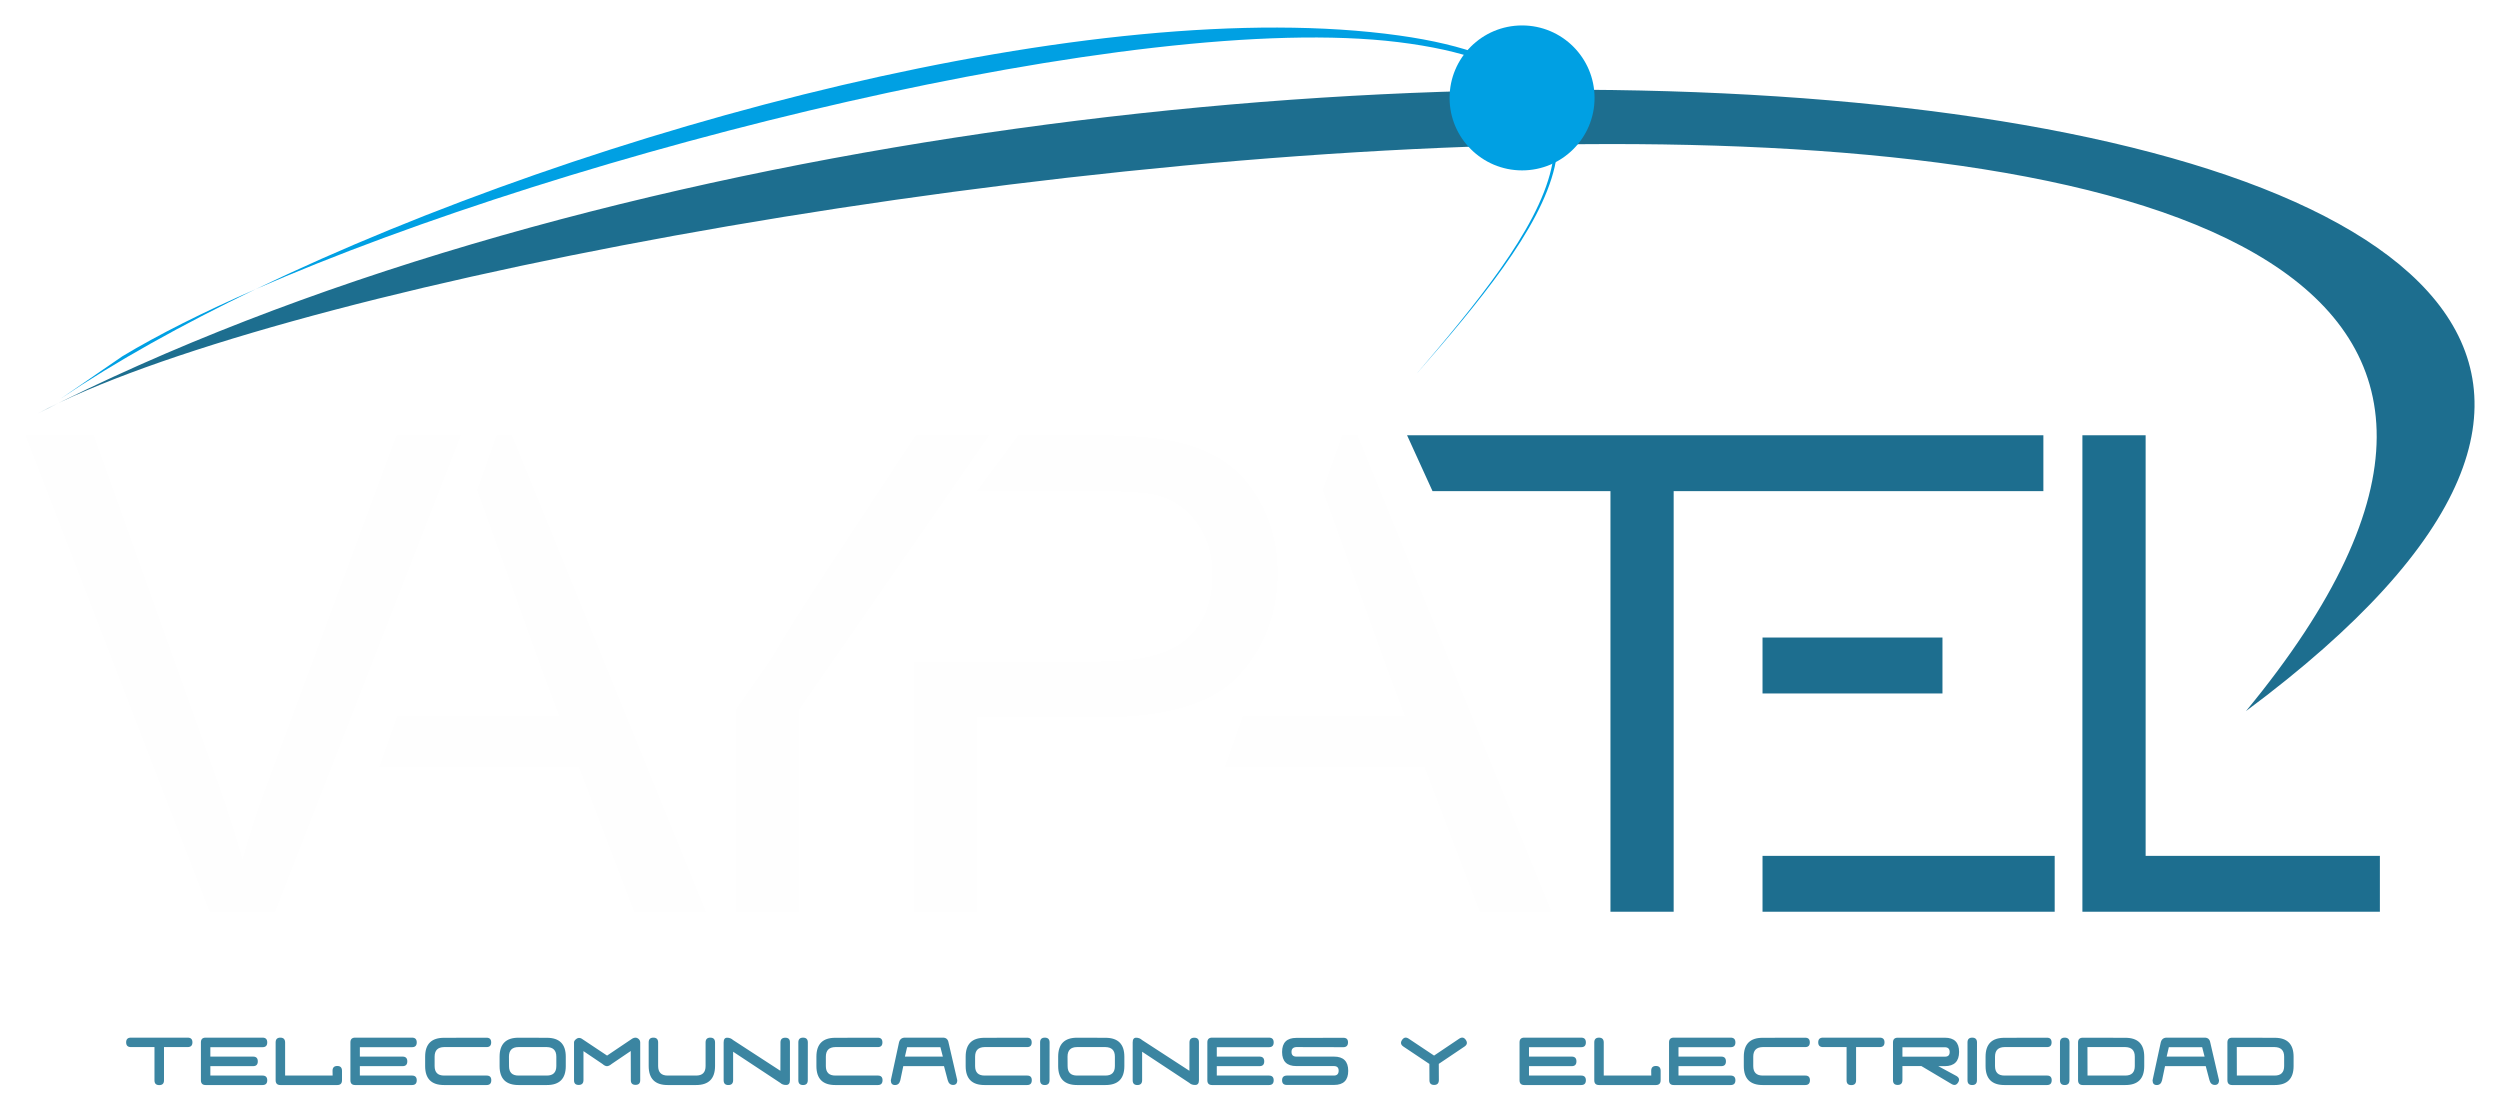
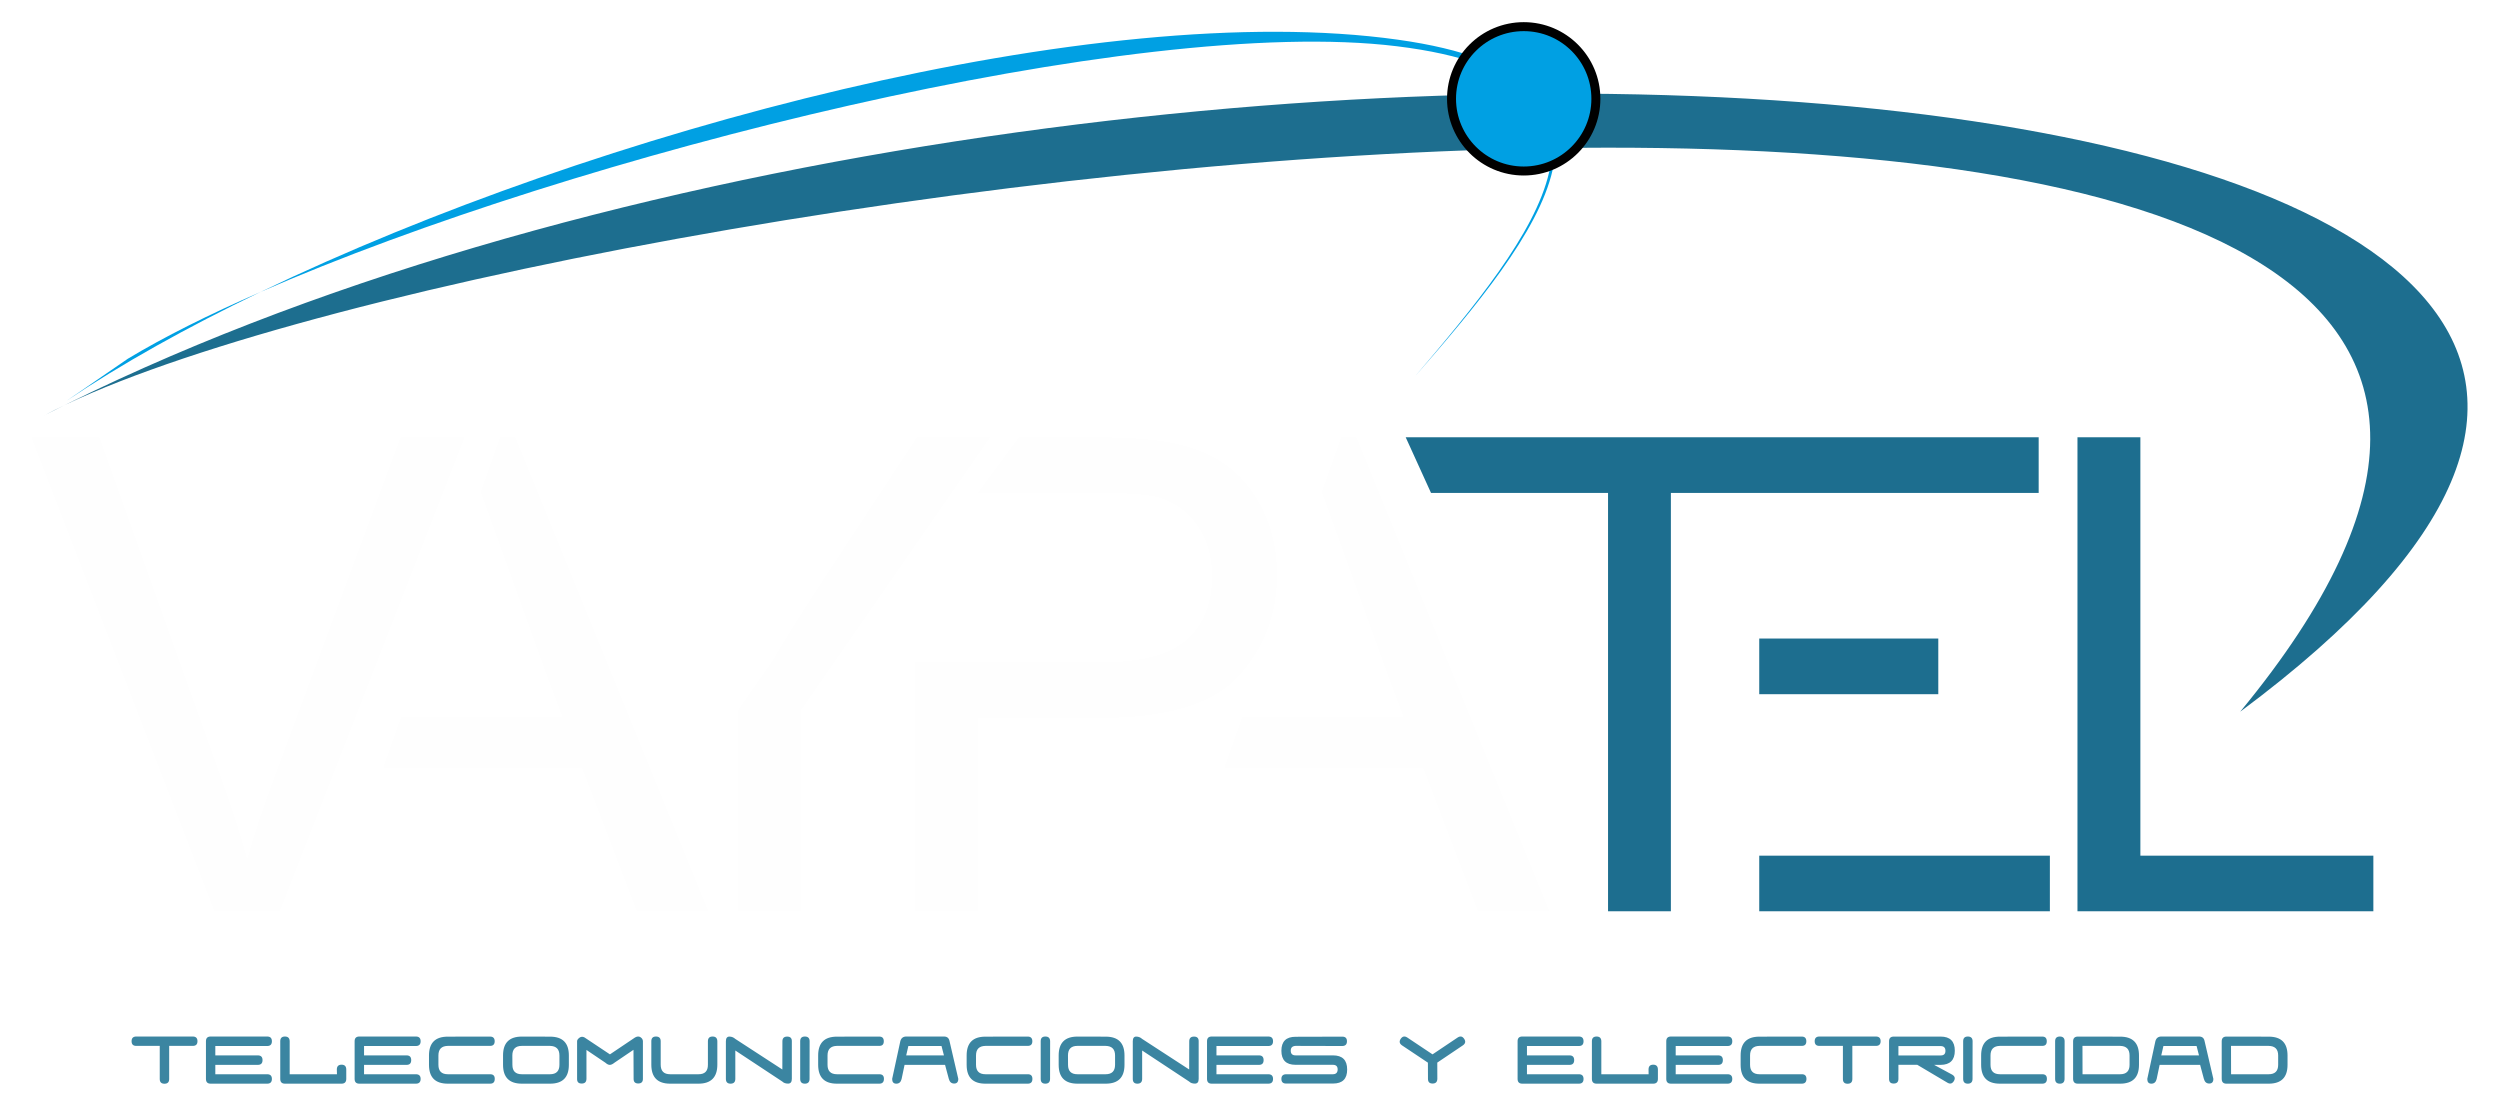
- <svg xmlns="http://www.w3.org/2000/svg" viewBox="228.96 198.69 392.91 174.54" role="img" aria-label="Vaypatel">
-   <g transform="translate(0,0)">
-     <path fill-rule="evenodd" fill="rgb(0%, 62.746%, 89.02%)" d="M 451.559 257.48 C 470.031 235.82 490.582 210.461 448.719 205.312 C 407.648 200.262 319 222.328 269.137 244.141 C 322.523 218.473 401.445 197.625 448.855 204.27 C 491.285 210.215 470.73 235.551 451.559 257.48 Z M 269.137 244.141 C 261 247.699 253.895 251.254 248.199 254.68 L 238.551 261.312 C 247.152 255.516 257.543 249.715 269.137 244.141 Z M 238.551 261.312 L 235.832 263.184 C 236.715 262.562 237.625 261.938 238.551 261.312 " />
-     <path fill-rule="nonzero" fill="rgb(99.608%, 99.608%, 99.608%)" d="M 261.895 341.984 L 232.957 267.094 L 243.695 267.094 L 263.152 321.52 C 264.703 325.875 266.027 329.953 267.074 333.773 C 268.223 329.676 269.566 325.598 271.102 321.52 L 291.285 267.094 L 301.398 267.094 L 272.199 341.984 Z M 261.895 341.984 " />
-     <path fill-rule="nonzero" fill="rgb(99.608%, 99.608%, 99.608%)" d="M 307.012 267.094 L 309.418 267.094 L 339.906 341.984 L 328.629 341.984 L 319.965 319.285 L 288.551 319.285 L 291.398 311.234 L 316.863 311.234 L 314.359 304.578 L 303.957 275.73 Z M 307.012 267.094 " />
-     <path fill-rule="nonzero" fill="rgb(99.608%, 99.608%, 99.608%)" d="M 439.906 267.094 L 442.316 267.094 L 472.805 341.984 L 461.527 341.984 L 452.863 319.285 L 421.449 319.285 L 424.297 311.234 L 449.758 311.234 L 447.258 304.578 L 436.852 275.73 Z M 439.906 267.094 " />
-     <path fill-rule="nonzero" fill="rgb(99.608%, 99.608%, 99.608%)" d="M 344.582 341.984 L 344.582 310.258 L 350.09 302.359 C 352.375 298.438 355.156 294.051 358.371 289.164 L 372.875 267.094 L 384.43 267.094 L 354.516 310.258 L 354.516 341.984 Z M 344.582 341.984 " />
-     <path fill-rule="nonzero" fill="rgb(99.608%, 99.608%, 99.608%)" d="M 372.551 341.984 L 372.551 302.656 L 401.836 302.656 C 408.254 302.656 412.785 301.469 415.488 299.082 C 418.172 296.695 419.516 293.348 419.516 289.008 C 419.516 285.887 418.73 283.203 417.145 280.969 C 415.559 278.738 413.465 277.258 410.887 276.543 C 409.211 276.105 406.125 275.879 401.645 275.879 L 382.488 275.879 L 389.004 267.094 L 400.828 267.094 C 405.793 267.094 409.594 267.359 412.227 267.809 C 415.902 268.438 418.992 269.586 421.484 271.297 C 423.977 273.02 425.98 275.426 427.496 278.512 C 429.016 281.598 429.766 284.996 429.766 288.711 C 429.766 295.055 427.742 300.441 423.68 304.836 C 419.637 309.246 412.297 311.441 401.699 311.441 L 382.488 311.441 L 382.488 341.984 Z M 372.551 341.984 " />
-     <path fill-rule="nonzero" fill="rgb(11.372%, 43.137%, 56.079%)" d="M 482.066 341.984 L 482.066 275.879 L 454.102 275.879 L 450.098 267.094 L 516.688 267.094 L 516.688 275.879 L 492 275.879 L 492 341.984 Z M 505.965 267.094 L 550.105 267.094 L 550.105 275.879 L 505.965 275.879 Z M 505.965 298.891 L 534.246 298.891 L 534.246 307.676 L 505.965 307.676 Z M 505.965 333.199 L 551.883 333.199 L 551.883 341.984 L 505.965 341.984 Z M 556.238 341.984 L 556.238 267.094 L 566.176 267.094 L 566.176 333.199 L 602.992 333.199 L 602.992 341.984 Z M 556.238 341.984 " />
-     <path fill-rule="nonzero" fill="rgb(23.137%, 52.158%, 63.138%)" d="M 249.527 361.77 C 249.035 361.77 248.785 362.016 248.785 362.508 C 248.785 363 249.031 363.246 249.516 363.254 L 253.238 363.254 L 253.238 368.488 C 253.238 368.98 253.488 369.23 253.988 369.23 C 254.484 369.23 254.734 368.98 254.734 368.488 L 254.734 363.254 L 258.473 363.254 C 258.957 363.246 259.203 363 259.203 362.508 C 259.203 362.016 258.953 361.77 258.457 361.77 Z M 260.535 368.473 C 260.535 368.969 260.785 369.219 261.277 369.219 L 270.219 369.219 C 270.715 369.219 270.961 368.969 270.961 368.473 C 270.961 367.98 270.715 367.73 270.219 367.73 L 262.02 367.73 L 262.02 366.25 L 268.734 366.25 C 269.23 366.25 269.477 366 269.477 365.5 C 269.477 365 269.23 364.75 268.734 364.75 L 262.02 364.75 L 262.02 363.27 L 270.219 363.27 C 270.715 363.27 270.961 363.02 270.961 362.52 C 270.961 362.02 270.715 361.77 270.219 361.77 L 261.277 361.77 C 260.785 361.77 260.535 362.02 260.535 362.512 Z M 272.281 362.512 L 272.281 368.473 C 272.281 368.969 272.531 369.219 273.027 369.219 L 281.969 369.219 C 282.461 369.219 282.711 368.965 282.711 368.461 L 282.711 366.992 C 282.711 366.477 282.461 366.223 281.969 366.223 C 281.473 366.223 281.223 366.477 281.223 366.98 L 281.238 367.73 L 273.77 367.73 L 273.77 362.512 C 273.762 362.02 273.512 361.77 273.016 361.77 C 272.527 361.77 272.281 362.02 272.281 362.512 Z M 284.031 368.473 C 284.031 368.969 284.281 369.219 284.773 369.219 L 293.715 369.219 C 294.211 369.219 294.457 368.969 294.457 368.473 C 294.457 367.98 294.211 367.73 293.715 367.73 L 285.516 367.73 L 285.516 366.25 L 292.23 366.25 C 292.727 366.25 292.973 366 292.973 365.5 C 292.973 365 292.727 364.75 292.23 364.75 L 285.516 364.75 L 285.516 363.27 L 293.715 363.27 C 294.211 363.27 294.457 363.02 294.457 362.52 C 294.457 362.02 294.211 361.77 293.715 361.77 L 284.773 361.77 C 284.281 361.77 284.031 362.02 284.031 362.512 Z M 295.777 364.762 L 295.777 366.238 C 295.777 368.227 296.766 369.219 298.746 369.219 L 305.438 369.219 C 305.926 369.219 306.168 368.969 306.172 368.473 C 306.18 367.98 305.938 367.73 305.453 367.73 L 298.762 367.73 C 297.762 367.73 297.266 367.234 297.266 366.238 L 297.266 364.762 C 297.266 363.773 297.758 363.273 298.746 363.254 L 305.438 363.254 C 305.914 363.254 306.156 363.012 306.156 362.52 C 306.156 362.027 305.914 361.781 305.438 361.781 L 298.746 361.793 C 296.766 361.793 295.777 362.781 295.777 364.762 Z M 317.879 364.762 C 317.879 362.781 316.887 361.793 314.91 361.793 L 310.445 361.781 C 308.473 361.781 307.484 362.773 307.477 364.75 L 307.477 366.238 C 307.477 368.227 308.469 369.219 310.457 369.219 L 314.91 369.219 C 316.887 369.219 317.879 368.227 317.879 366.238 Z M 308.949 364.762 C 308.949 363.758 309.449 363.254 310.445 363.254 L 314.898 363.254 C 315.895 363.273 316.395 363.773 316.395 364.762 L 316.395 366.238 C 316.395 367.234 315.895 367.73 314.898 367.73 L 310.445 367.73 C 309.457 367.73 308.961 367.238 308.961 366.25 Z M 329.578 362.5 C 329.57 362.246 329.441 362.039 329.203 361.883 C 328.957 361.723 328.668 361.734 328.34 361.918 L 324.371 364.59 L 320.359 361.918 C 320.066 361.762 319.797 361.777 319.547 361.965 C 319.297 362.148 319.176 362.332 319.176 362.512 L 319.176 368.461 C 319.168 368.957 319.41 369.203 319.906 369.203 C 320.398 369.203 320.652 368.957 320.66 368.461 L 320.66 363.887 L 323.641 365.902 C 323.91 366.141 324.152 366.258 324.363 366.254 C 324.574 366.25 324.824 366.125 325.109 365.891 L 328.09 363.871 L 328.105 368.473 C 328.105 368.949 328.348 369.191 328.844 369.191 C 329.332 369.191 329.578 368.949 329.578 368.473 Z M 330.91 362.512 L 330.91 366.223 C 330.91 368.219 331.902 369.219 333.891 369.219 L 338.359 369.219 C 340.344 369.219 341.34 368.215 341.34 366.211 L 341.34 362.539 C 341.34 362.027 341.09 361.77 340.594 361.77 C 340.102 361.77 339.852 362.023 339.852 362.523 L 339.852 366.223 C 339.859 367.227 339.367 367.73 338.371 367.73 L 333.891 367.73 C 332.895 367.73 332.395 367.227 332.395 366.223 L 332.395 362.512 C 332.387 362.02 332.141 361.77 331.645 361.77 C 331.156 361.77 330.91 362.02 330.91 362.512 Z M 342.691 368.473 C 342.691 368.969 342.938 369.219 343.426 369.219 C 343.922 369.219 344.172 368.973 344.18 368.488 L 344.18 363.984 L 351.598 368.883 C 351.828 369.105 352.137 369.215 352.527 369.207 C 352.914 369.203 353.109 368.957 353.109 368.461 L 353.109 362.512 C 353.117 362.027 352.871 361.781 352.379 361.781 C 351.883 361.781 351.629 362.023 351.621 362.5 L 351.609 366.98 L 344.18 362.152 C 343.914 361.906 343.602 361.781 343.238 361.781 C 342.875 361.781 342.691 362.031 342.691 362.523 Z M 354.43 362.512 L 354.43 368.473 C 354.43 368.969 354.676 369.219 355.172 369.219 C 355.664 369.219 355.914 368.965 355.914 368.461 L 355.922 362.512 C 355.918 362.02 355.664 361.77 355.172 361.77 C 354.676 361.77 354.43 362.02 354.43 362.512 Z M 357.27 364.762 L 357.27 366.238 C 357.27 368.227 358.258 369.219 360.234 369.219 L 366.926 369.219 C 367.414 369.219 367.656 368.969 367.664 368.473 C 367.668 367.98 367.426 367.73 366.941 367.73 L 360.25 367.73 C 359.254 367.73 358.754 367.234 358.754 366.238 L 358.754 364.762 C 358.754 363.773 359.25 363.273 360.234 363.254 L 366.926 363.254 C 367.406 363.254 367.645 363.012 367.645 362.52 C 367.645 362.027 367.406 361.781 366.926 361.781 L 360.234 361.793 C 358.258 361.793 357.27 362.781 357.27 364.762 Z M 368.965 368.473 C 368.965 368.969 369.184 369.219 369.621 369.219 C 370.059 369.219 370.332 368.973 370.453 368.488 L 370.922 366.25 L 377.324 366.25 L 377.906 368.449 C 378.039 368.949 378.32 369.203 378.758 369.203 C 379.188 369.203 379.406 368.957 379.406 368.461 L 378.031 362.523 C 377.941 362.023 377.648 361.77 377.152 361.77 L 371.191 361.77 C 370.695 361.77 370.383 362.02 370.254 362.512 Z M 371.18 364.75 L 371.523 363.27 L 376.758 363.27 L 377.141 364.75 Z M 380.727 364.762 L 380.727 366.238 C 380.727 368.227 381.715 369.219 383.695 369.219 L 390.387 369.219 C 390.871 369.219 391.117 368.969 391.121 368.473 C 391.125 367.98 390.887 367.73 390.398 367.73 L 383.707 367.73 C 382.711 367.73 382.211 367.234 382.211 366.238 L 382.211 364.762 C 382.211 363.773 382.707 363.273 383.695 363.254 L 390.387 363.254 C 390.863 363.254 391.105 363.012 391.105 362.52 C 391.105 362.027 390.863 361.781 390.387 361.781 L 383.695 361.793 C 381.715 361.793 380.727 362.781 380.727 364.762 Z M 392.426 362.512 L 392.426 368.473 C 392.426 368.969 392.672 369.219 393.168 369.219 C 393.66 369.219 393.91 368.965 393.91 368.461 L 393.918 362.512 C 393.914 362.02 393.66 361.77 393.168 361.77 C 392.672 361.77 392.426 362.02 392.426 362.512 Z M 405.668 364.762 C 405.668 362.781 404.676 361.793 402.699 361.793 L 398.234 361.781 C 396.262 361.781 395.273 362.773 395.266 364.75 L 395.266 366.238 C 395.266 368.227 396.258 369.219 398.246 369.219 L 402.699 369.219 C 404.676 369.219 405.668 368.227 405.668 366.238 Z M 396.738 364.762 C 396.738 363.758 397.234 363.254 398.234 363.254 L 402.688 363.254 C 403.684 363.273 404.18 363.773 404.18 364.762 L 404.18 366.238 C 404.18 367.234 403.684 367.73 402.688 367.73 L 398.234 367.73 C 397.246 367.73 396.75 367.238 396.75 366.25 Z M 406.977 368.473 C 406.977 368.969 407.219 369.219 407.711 369.219 C 408.203 369.219 408.453 368.973 408.461 368.488 L 408.461 363.984 L 415.879 368.883 C 416.109 369.105 416.418 369.215 416.809 369.207 C 417.195 369.203 417.391 368.957 417.391 368.461 L 417.391 362.512 C 417.398 362.027 417.152 361.781 416.66 361.781 C 416.164 361.781 415.914 362.023 415.902 362.5 L 415.891 366.98 L 408.461 362.152 C 408.195 361.906 407.883 361.781 407.52 361.781 C 407.156 361.781 406.977 362.031 406.977 362.523 Z M 418.711 368.473 C 418.711 368.969 418.961 369.219 419.453 369.219 L 428.395 369.219 C 428.891 369.219 429.137 368.969 429.137 368.473 C 429.137 367.98 428.891 367.73 428.395 367.73 L 420.195 367.73 L 420.195 366.25 L 426.91 366.25 C 427.406 366.25 427.652 366 427.652 365.5 C 427.652 365 427.406 364.75 426.91 364.75 L 420.195 364.75 L 420.195 363.27 L 428.395 363.27 C 428.891 363.27 429.137 363.02 429.137 362.52 C 429.137 362.02 428.891 361.77 428.395 361.77 L 419.453 361.77 C 418.961 361.77 418.711 362.02 418.711 362.512 Z M 430.457 364.02 C 430.457 365.496 431.207 366.238 432.695 366.238 L 438.598 366.238 C 439.102 366.238 439.352 366.48 439.348 366.98 C 439.34 367.473 439.098 367.723 438.613 367.73 L 431.203 367.73 C 430.707 367.738 430.457 367.988 430.457 368.473 C 430.457 368.961 430.707 369.203 431.203 369.203 L 438.625 369.203 C 440.113 369.203 440.859 368.461 440.852 366.98 C 440.848 365.492 440.102 364.75 438.613 364.75 L 432.695 364.75 C 432.195 364.75 431.941 364.508 431.938 364.02 C 431.934 363.535 432.184 363.281 432.695 363.254 L 440.094 363.27 C 440.57 363.262 440.816 363.012 440.82 362.523 C 440.824 362.039 440.578 361.793 440.094 361.793 L 432.695 361.809 C 431.207 361.809 430.457 362.547 430.457 364.02 Z M 459.129 363.168 C 459.543 362.887 459.613 362.543 459.34 362.137 C 459.07 361.727 458.73 361.656 458.316 361.918 L 454.344 364.59 L 450.336 361.918 C 449.926 361.656 449.586 361.727 449.309 362.137 C 449.039 362.543 449.105 362.887 449.52 363.168 L 453.605 365.902 L 453.617 368.461 C 453.617 368.957 453.859 369.203 454.352 369.203 C 454.84 369.203 455.09 368.949 455.098 368.449 L 455.086 365.891 Z M 467.777 368.473 C 467.777 368.969 468.027 369.219 468.52 369.219 L 477.461 369.219 C 477.957 369.219 478.203 368.969 478.203 368.473 C 478.203 367.98 477.957 367.73 477.461 367.73 L 469.262 367.73 L 469.262 366.25 L 475.977 366.25 C 476.473 366.25 476.719 366 476.719 365.5 C 476.719 365 476.473 364.75 475.977 364.75 L 469.262 364.75 L 469.262 363.27 L 477.461 363.27 C 477.957 363.27 478.203 363.02 478.203 362.52 C 478.203 362.02 477.957 361.77 477.461 361.77 L 468.52 361.77 C 468.027 361.77 467.777 362.02 467.777 362.512 Z M 479.523 362.512 L 479.523 368.473 C 479.523 368.969 479.773 369.219 480.27 369.219 L 489.211 369.219 C 489.703 369.219 489.953 368.965 489.953 368.461 L 489.953 366.992 C 489.953 366.477 489.703 366.223 489.211 366.223 C 488.715 366.223 488.469 366.477 488.469 366.98 L 488.48 367.73 L 481.012 367.73 L 481.012 362.512 C 481.004 362.02 480.754 361.77 480.262 361.77 C 479.77 361.77 479.523 362.02 479.523 362.512 Z M 491.273 368.473 C 491.273 368.969 491.523 369.219 492.016 369.219 L 500.957 369.219 C 501.453 369.219 501.703 368.969 501.703 368.473 C 501.703 367.98 501.453 367.73 500.957 367.73 L 492.758 367.73 L 492.758 366.25 L 499.473 366.25 C 499.969 366.25 500.215 366 500.215 365.5 C 500.215 365 499.969 364.75 499.473 364.75 L 492.758 364.75 L 492.758 363.27 L 500.957 363.27 C 501.453 363.27 501.703 363.02 501.703 362.52 C 501.703 362.02 501.453 361.77 500.957 361.77 L 492.016 361.77 C 491.523 361.77 491.273 362.02 491.273 362.512 Z M 503.023 364.762 L 503.023 366.238 C 503.023 368.227 504.012 369.219 505.988 369.219 L 512.68 369.219 C 513.168 369.219 513.41 368.969 513.418 368.473 C 513.422 367.98 513.18 367.73 512.695 367.73 L 506.004 367.73 C 505.008 367.73 504.508 367.234 504.508 366.238 L 504.508 364.762 C 504.508 363.773 505.004 363.273 505.988 363.254 L 512.68 363.254 C 513.16 363.254 513.398 363.012 513.398 362.52 C 513.398 362.027 513.16 361.781 512.68 361.781 L 505.988 361.793 C 504.012 361.793 503.023 362.781 503.023 364.762 Z M 515.461 361.77 C 514.969 361.77 514.719 362.016 514.719 362.508 C 514.719 363 514.965 363.246 515.449 363.254 L 519.176 363.254 L 519.176 368.488 C 519.176 368.98 519.422 369.23 519.922 369.23 C 520.418 369.23 520.668 368.98 520.668 368.488 L 520.668 363.254 L 524.406 363.254 C 524.891 363.246 525.137 363 525.137 362.508 C 525.137 362.016 524.887 361.77 524.391 361.77 Z M 535.379 364.027 C 535.383 364.52 535.137 364.762 534.633 364.762 L 527.953 364.762 L 527.953 363.281 L 534.641 363.281 C 535.133 363.289 535.375 363.539 535.379 364.027 Z M 526.469 368.461 C 526.469 368.957 526.711 369.203 527.203 369.203 C 527.695 369.203 527.945 368.957 527.953 368.461 L 527.953 366.238 L 530.934 366.238 L 535.695 369.07 C 536.113 369.312 536.453 369.23 536.711 368.809 C 536.965 368.391 536.875 368.051 536.438 367.793 L 533.59 366.25 L 534.621 366.25 C 536.109 366.242 536.859 365.492 536.859 364.012 C 536.859 362.523 536.109 361.781 534.621 361.781 L 527.211 361.781 C 526.719 361.781 526.469 362.031 526.469 362.523 Z M 538.18 362.512 L 538.18 368.473 C 538.18 368.969 538.426 369.219 538.922 369.219 C 539.414 369.219 539.664 368.965 539.664 368.461 L 539.672 362.512 C 539.668 362.02 539.414 361.77 538.922 361.77 C 538.426 361.77 538.18 362.02 538.18 362.512 Z M 541.02 364.762 L 541.02 366.238 C 541.02 368.227 542.008 369.219 543.988 369.219 L 550.68 369.219 C 551.164 369.219 551.41 368.969 551.414 368.473 C 551.418 367.98 551.176 367.73 550.691 367.73 L 544 367.73 C 543.004 367.73 542.504 367.234 542.504 366.238 L 542.504 364.762 C 542.504 363.773 543 363.273 543.988 363.254 L 550.68 363.254 C 551.156 363.254 551.395 363.012 551.395 362.52 C 551.395 362.027 551.156 361.781 550.68 361.781 L 543.988 361.793 C 542.008 361.793 541.02 362.781 541.02 364.762 Z M 552.715 362.512 L 552.715 368.473 C 552.715 368.969 552.965 369.219 553.461 369.219 C 553.953 369.219 554.203 368.965 554.203 368.461 L 554.211 362.512 C 554.207 362.02 553.953 361.77 553.461 361.77 C 552.965 361.77 552.715 362.02 552.715 362.512 Z M 565.957 364.762 C 565.957 362.781 564.965 361.793 562.992 361.793 L 556.301 361.781 C 555.812 361.781 555.562 362.027 555.555 362.512 L 555.555 368.449 C 555.555 368.961 555.805 369.219 556.301 369.219 L 562.992 369.219 C 564.965 369.219 565.957 368.227 565.957 366.238 Z M 557.031 363.254 L 562.977 363.254 C 563.973 363.273 564.473 363.773 564.473 364.762 L 564.473 366.238 C 564.473 367.234 563.973 367.73 562.977 367.73 L 557.043 367.73 Z M 567.266 368.473 C 567.266 368.969 567.484 369.219 567.922 369.219 C 568.359 369.219 568.633 368.973 568.754 368.488 L 569.223 366.25 L 575.625 366.25 L 576.207 368.449 C 576.34 368.949 576.621 369.203 577.059 369.203 C 577.488 369.203 577.707 368.957 577.707 368.461 L 576.332 362.523 C 576.242 362.023 575.949 361.77 575.453 361.77 L 569.492 361.77 C 568.996 361.77 568.684 362.02 568.555 362.512 Z M 569.48 364.75 L 569.824 363.27 L 575.059 363.27 L 575.441 364.75 Z M 589.43 364.762 C 589.43 362.781 588.438 361.793 586.461 361.793 L 579.77 361.781 C 579.285 361.781 579.035 362.027 579.027 362.512 L 579.027 368.449 C 579.027 368.961 579.277 369.219 579.77 369.219 L 586.461 369.219 C 588.438 369.219 589.43 368.227 589.43 366.238 Z M 580.5 363.254 L 586.449 363.254 C 587.445 363.273 587.945 363.773 587.945 364.762 L 587.945 366.238 C 587.945 367.234 587.445 367.73 586.449 367.73 L 580.512 367.73 Z M 580.5 363.254 " />
-     <path fill-rule="evenodd" fill="rgb(11.372%, 43.137%, 56.079%)" d="M 581.945 310.449 C 726.312 203.16 399.84 179.371 234.949 263.648 C 305.859 225.926 695.312 172.977 581.945 310.449 " />
-     <path fill-rule="evenodd" fill="rgb(0%, 62.746%, 89.02%)" d="M 468.288 392.341 C 461.988 392.341 456.88 387.238 456.88 380.937 C 456.88 374.636 461.988 369.532 468.288 369.532 C 474.585 369.532 479.693 374.636 479.693 380.937 C 479.693 387.238 474.585 392.341 468.288 392.341 Z M 468.288 392.341 " transform="matrix(0.998785, 0, 0, -0.998785, 0.456599, 594.5521)" />
-   </g>
+ <svg xmlns="http://www.w3.org/2000/svg" viewBox="228 198 395 176" role="img" aria-label="Vaypatel · Telecomunicaciones y electricidad">
+   <path fill-rule="evenodd" fill="rgb(0%, 62.75%, 89.02%)" d="M 451.56 257.48 C 470.03 235.82 490.58 210.46 448.72 205.31 C 407.65 200.26 319 222.33 269.14 244.14 C 322.52 218.47 401.45 197.62 448.86 204.27 C 491.29 210.21 470.73 235.55 451.56 257.48 Z M 269.14 244.14 C 261 247.7 253.89 251.25 248.2 254.68 L 238.55 261.31 C 247.15 255.52 257.54 249.71 269.14 244.14 Z M 238.55 261.31 L 235.83 263.18 C 236.71 262.56 237.62 261.94 238.55 261.31 " />
+   <path fill-rule="nonzero" fill="rgb(99.61%, 99.61%, 99.61%)" d="M 261.89 341.98 L 232.96 267.09 L 243.7 267.09 L 263.15 321.52 C 264.7 325.88 266.03 329.95 267.07 333.77 C 268.22 329.68 269.57 325.6 271.1 321.52 L 291.29 267.09 L 301.4 267.09 L 272.2 341.98 Z M 261.89 341.98 " />
+   <path fill-rule="nonzero" fill="rgb(99.61%, 99.61%, 99.61%)" d="M 307.01 267.09 L 309.42 267.09 L 339.91 341.98 L 328.63 341.98 L 319.96 319.29 L 288.55 319.29 L 291.4 311.23 L 316.86 311.23 L 314.36 304.58 L 303.96 275.73 Z M 307.01 267.09 " />
+   <path fill-rule="nonzero" fill="rgb(99.61%, 99.61%, 99.61%)" d="M 439.91 267.09 L 442.32 267.09 L 472.8 341.98 L 461.53 341.98 L 452.86 319.29 L 421.45 319.29 L 424.3 311.23 L 449.76 311.23 L 447.26 304.58 L 436.85 275.73 Z M 439.91 267.09 " />
+   <path fill-rule="nonzero" fill="rgb(99.61%, 99.61%, 99.61%)" d="M 344.58 341.98 L 344.58 310.26 L 350.09 302.36 C 352.38 298.44 355.16 294.05 358.37 289.16 L 372.88 267.09 L 384.43 267.09 L 354.52 310.26 L 354.52 341.98 Z M 344.58 341.98 " />
+   <path fill-rule="nonzero" fill="rgb(99.61%, 99.61%, 99.61%)" d="M 372.55 341.98 L 372.55 302.66 L 401.84 302.66 C 408.25 302.66 412.79 301.47 415.49 299.08 C 418.17 296.7 419.52 293.35 419.52 289.01 C 419.52 285.89 418.73 283.2 417.14 280.97 C 415.56 278.74 413.46 277.26 410.89 276.54 C 409.21 276.11 406.12 275.88 401.64 275.88 L 382.49 275.88 L 389 267.09 L 400.83 267.09 C 405.79 267.09 409.59 267.36 412.23 267.81 C 415.9 268.44 418.99 269.59 421.48 271.3 C 423.98 273.02 425.98 275.43 427.5 278.51 C 429.02 281.6 429.77 285 429.77 288.71 C 429.77 295.05 427.74 300.44 423.68 304.84 C 419.64 309.25 412.3 311.44 401.7 311.44 L 382.49 311.44 L 382.49 341.98 Z M 372.55 341.98 " />
+   <path fill-rule="nonzero" fill="rgb(11.37%, 43.14%, 56.08%)" d="M 482.07 341.98 L 482.07 275.88 L 454.1 275.88 L 450.1 267.09 L 516.69 267.09 L 516.69 275.88 L 492 275.88 L 492 341.98 Z M 505.96 267.09 L 550.11 267.09 L 550.11 275.88 L 505.96 275.88 Z M 505.96 298.89 L 534.25 298.89 L 534.25 307.68 L 505.96 307.68 Z M 505.96 333.2 L 551.88 333.2 L 551.88 341.98 L 505.96 341.98 Z M 556.24 341.98 L 556.24 267.09 L 566.18 267.09 L 566.18 333.2 L 602.99 333.2 L 602.99 341.98 Z M 556.24 341.98 " />
+   <path fill-rule="nonzero" fill="rgb(23.14%, 52.16%, 63.14%)" d="M 249.53 361.77 C 249.04 361.77 248.79 362.02 248.79 362.51 C 248.79 363 249.03 363.25 249.52 363.25 L 253.24 363.25 L 253.24 368.49 C 253.24 368.98 253.49 369.23 253.99 369.23 C 254.48 369.23 254.73 368.98 254.73 368.49 L 254.73 363.25 L 258.47 363.25 C 258.96 363.25 259.2 363 259.2 362.51 C 259.2 362.02 258.95 361.77 258.46 361.77 Z M 260.54 368.47 C 260.54 368.97 260.79 369.22 261.28 369.22 L 270.22 369.22 C 270.71 369.22 270.96 368.97 270.96 368.47 C 270.96 367.98 270.71 367.73 270.22 367.73 L 262.02 367.73 L 262.02 366.25 L 268.73 366.25 C 269.23 366.25 269.48 366 269.48 365.5 C 269.48 365 269.23 364.75 268.73 364.75 L 262.02 364.75 L 262.02 363.27 L 270.22 363.27 C 270.71 363.27 270.96 363.02 270.96 362.52 C 270.96 362.02 270.71 361.77 270.22 361.77 L 261.28 361.77 C 260.79 361.77 260.54 362.02 260.54 362.51 Z M 272.28 362.51 L 272.28 368.47 C 272.28 368.97 272.53 369.22 273.03 369.22 L 281.97 369.22 C 282.46 369.22 282.71 368.96 282.71 368.46 L 282.71 366.99 C 282.71 366.48 282.46 366.22 281.97 366.22 C 281.47 366.22 281.22 366.48 281.22 366.98 L 281.24 367.73 L 273.77 367.73 L 273.77 362.51 C 273.76 362.02 273.51 361.77 273.02 361.77 C 272.53 361.77 272.28 362.02 272.28 362.51 Z M 284.03 368.47 C 284.03 368.97 284.28 369.22 284.77 369.22 L 293.71 369.22 C 294.21 369.22 294.46 368.97 294.46 368.47 C 294.46 367.98 294.21 367.73 293.71 367.73 L 285.52 367.73 L 285.52 366.25 L 292.23 366.25 C 292.73 366.25 292.97 366 292.97 365.5 C 292.97 365 292.73 364.75 292.23 364.75 L 285.52 364.75 L 285.52 363.27 L 293.71 363.27 C 294.21 363.27 294.46 363.02 294.46 362.52 C 294.46 362.02 294.21 361.77 293.71 361.77 L 284.77 361.77 C 284.28 361.77 284.03 362.02 284.03 362.51 Z M 295.78 364.76 L 295.78 366.24 C 295.78 368.23 296.77 369.22 298.75 369.22 L 305.44 369.22 C 305.93 369.22 306.17 368.97 306.17 368.47 C 306.18 367.98 305.94 367.73 305.45 367.73 L 298.76 367.73 C 297.76 367.73 297.27 367.23 297.27 366.24 L 297.27 364.76 C 297.27 363.77 297.76 363.27 298.75 363.25 L 305.44 363.25 C 305.91 363.25 306.16 363.01 306.16 362.52 C 306.16 362.03 305.91 361.78 305.44 361.78 L 298.75 361.79 C 296.77 361.79 295.78 362.78 295.78 364.76 Z M 317.88 364.76 C 317.88 362.78 316.89 361.79 314.91 361.79 L 310.45 361.78 C 308.47 361.78 307.48 362.77 307.48 364.75 L 307.48 366.24 C 307.48 368.23 308.47 369.22 310.46 369.22 L 314.91 369.22 C 316.89 369.22 317.88 368.23 317.88 366.24 Z M 308.95 364.76 C 308.95 363.76 309.45 363.25 310.45 363.25 L 314.9 363.25 C 315.89 363.27 316.39 363.77 316.39 364.76 L 316.39 366.24 C 316.39 367.23 315.89 367.73 314.9 367.73 L 310.45 367.73 C 309.46 367.73 308.96 367.24 308.96 366.25 Z M 329.58 362.5 C 329.57 362.25 329.44 362.04 329.2 361.88 C 328.96 361.72 328.67 361.73 328.34 361.92 L 324.37 364.59 L 320.36 361.92 C 320.07 361.76 319.8 361.78 319.55 361.96 C 319.3 362.15 319.18 362.33 319.18 362.51 L 319.18 368.46 C 319.17 368.96 319.41 369.2 319.91 369.2 C 320.4 369.2 320.65 368.96 320.66 368.46 L 320.66 363.89 L 323.64 365.9 C 323.91 366.14 324.15 366.26 324.36 366.25 C 324.57 366.25 324.82 366.12 325.11 365.89 L 328.09 363.87 L 328.11 368.47 C 328.11 368.95 328.35 369.19 328.84 369.19 C 329.33 369.19 329.58 368.95 329.58 368.47 Z M 330.91 362.51 L 330.91 366.22 C 330.91 368.22 331.9 369.22 333.89 369.22 L 338.36 369.22 C 340.34 369.22 341.34 368.21 341.34 366.21 L 341.34 362.54 C 341.34 362.03 341.09 361.77 340.59 361.77 C 340.1 361.77 339.85 362.02 339.85 362.52 L 339.85 366.22 C 339.86 367.23 339.37 367.73 338.37 367.73 L 333.89 367.73 C 332.89 367.73 332.39 367.23 332.39 366.22 L 332.39 362.51 C 332.39 362.02 332.14 361.77 331.64 361.77 C 331.16 361.77 330.91 362.02 330.91 362.51 Z M 342.69 368.47 C 342.69 368.97 342.94 369.22 343.43 369.22 C 343.92 369.22 344.17 368.97 344.18 368.49 L 344.18 363.98 L 351.6 368.88 C 351.83 369.11 352.14 369.21 352.53 369.21 C 352.91 369.2 353.11 368.96 353.11 368.46 L 353.11 362.51 C 353.12 362.03 352.87 361.78 352.38 361.78 C 351.88 361.78 351.63 362.02 351.62 362.5 L 351.61 366.98 L 344.18 362.15 C 343.91 361.91 343.6 361.78 343.24 361.78 C 342.88 361.78 342.69 362.03 342.69 362.52 Z M 354.43 362.51 L 354.43 368.47 C 354.43 368.97 354.68 369.22 355.17 369.22 C 355.66 369.22 355.91 368.96 355.91 368.46 L 355.92 362.51 C 355.92 362.02 355.66 361.77 355.17 361.77 C 354.68 361.77 354.43 362.02 354.43 362.51 Z M 357.27 364.76 L 357.27 366.24 C 357.27 368.23 358.26 369.22 360.23 369.22 L 366.93 369.22 C 367.41 369.22 367.66 368.97 367.66 368.47 C 367.67 367.98 367.43 367.73 366.94 367.73 L 360.25 367.73 C 359.25 367.73 358.75 367.23 358.75 366.24 L 358.75 364.76 C 358.75 363.77 359.25 363.27 360.23 363.25 L 366.93 363.25 C 367.41 363.25 367.64 363.01 367.64 362.52 C 367.64 362.03 367.41 361.78 366.93 361.78 L 360.23 361.79 C 358.26 361.79 357.27 362.78 357.27 364.76 Z M 368.96 368.47 C 368.96 368.97 369.18 369.22 369.62 369.22 C 370.06 369.22 370.33 368.97 370.45 368.49 L 370.92 366.25 L 377.32 366.25 L 377.91 368.45 C 378.04 368.95 378.32 369.2 378.76 369.2 C 379.19 369.2 379.41 368.96 379.41 368.46 L 378.03 362.52 C 377.94 362.02 377.65 361.77 377.15 361.77 L 371.19 361.77 C 370.7 361.77 370.38 362.02 370.25 362.51 Z M 371.18 364.75 L 371.52 363.27 L 376.76 363.27 L 377.14 364.75 Z M 380.73 364.76 L 380.73 366.24 C 380.73 368.23 381.71 369.22 383.7 369.22 L 390.39 369.22 C 390.87 369.22 391.12 368.97 391.12 368.47 C 391.12 367.98 390.89 367.73 390.4 367.73 L 383.71 367.73 C 382.71 367.73 382.21 367.23 382.21 366.24 L 382.21 364.76 C 382.21 363.77 382.71 363.27 383.7 363.25 L 390.39 363.25 C 390.86 363.25 391.11 363.01 391.11 362.52 C 391.11 362.03 390.86 361.78 390.39 361.78 L 383.7 361.79 C 381.71 361.79 380.73 362.78 380.73 364.76 Z M 392.43 362.51 L 392.43 368.47 C 392.43 368.97 392.67 369.22 393.17 369.22 C 393.66 369.22 393.91 368.96 393.91 368.46 L 393.92 362.51 C 393.91 362.02 393.66 361.77 393.17 361.77 C 392.67 361.77 392.43 362.02 392.43 362.51 Z M 405.67 364.76 C 405.67 362.78 404.68 361.79 402.7 361.79 L 398.23 361.78 C 396.26 361.78 395.27 362.77 395.27 364.75 L 395.27 366.24 C 395.27 368.23 396.26 369.22 398.25 369.22 L 402.7 369.22 C 404.68 369.22 405.67 368.23 405.67 366.24 Z M 396.74 364.76 C 396.74 363.76 397.23 363.25 398.23 363.25 L 402.69 363.25 C 403.68 363.27 404.18 363.77 404.18 364.76 L 404.18 366.24 C 404.18 367.23 403.68 367.73 402.69 367.73 L 398.23 367.73 C 397.25 367.73 396.75 367.24 396.75 366.25 Z M 406.98 368.47 C 406.98 368.97 407.22 369.22 407.71 369.22 C 408.2 369.22 408.45 368.97 408.46 368.49 L 408.46 363.98 L 415.88 368.88 C 416.11 369.11 416.42 369.21 416.81 369.21 C 417.2 369.2 417.39 368.96 417.39 368.46 L 417.39 362.51 C 417.4 362.03 417.15 361.78 416.66 361.78 C 416.16 361.78 415.91 362.02 415.9 362.5 L 415.89 366.98 L 408.46 362.15 C 408.2 361.91 407.88 361.78 407.52 361.78 C 407.16 361.78 406.98 362.03 406.98 362.52 Z M 418.71 368.47 C 418.71 368.97 418.96 369.22 419.45 369.22 L 428.39 369.22 C 428.89 369.22 429.14 368.97 429.14 368.47 C 429.14 367.98 428.89 367.73 428.39 367.73 L 420.2 367.73 L 420.2 366.25 L 426.91 366.25 C 427.41 366.25 427.65 366 427.65 365.5 C 427.65 365 427.41 364.75 426.91 364.75 L 420.2 364.75 L 420.2 363.27 L 428.39 363.27 C 428.89 363.27 429.14 363.02 429.14 362.52 C 429.14 362.02 428.89 361.77 428.39 361.77 L 419.45 361.77 C 418.96 361.77 418.71 362.02 418.71 362.51 Z M 430.46 364.02 C 430.46 365.5 431.21 366.24 432.7 366.24 L 438.6 366.24 C 439.1 366.24 439.35 366.48 439.35 366.98 C 439.34 367.47 439.1 367.72 438.61 367.73 L 431.2 367.73 C 430.71 367.74 430.46 367.99 430.46 368.47 C 430.46 368.96 430.71 369.2 431.2 369.2 L 438.62 369.2 C 440.11 369.2 440.86 368.46 440.85 366.98 C 440.85 365.49 440.1 364.75 438.61 364.75 L 432.7 364.75 C 432.2 364.75 431.94 364.51 431.94 364.02 C 431.93 363.54 432.18 363.28 432.7 363.25 L 440.09 363.27 C 440.57 363.26 440.82 363.01 440.82 362.52 C 440.82 362.04 440.58 361.79 440.09 361.79 L 432.7 361.81 C 431.21 361.81 430.46 362.55 430.46 364.02 Z M 459.13 363.17 C 459.54 362.89 459.61 362.54 459.34 362.14 C 459.07 361.73 458.73 361.66 458.32 361.92 L 454.34 364.59 L 450.34 361.92 C 449.93 361.66 449.59 361.73 449.31 362.14 C 449.04 362.54 449.11 362.89 449.52 363.17 L 453.61 365.9 L 453.62 368.46 C 453.62 368.96 453.86 369.2 454.35 369.2 C 454.84 369.2 455.09 368.95 455.1 368.45 L 455.09 365.89 Z M 467.78 368.47 C 467.78 368.97 468.03 369.22 468.52 369.22 L 477.46 369.22 C 477.96 369.22 478.2 368.97 478.2 368.47 C 478.2 367.98 477.96 367.73 477.46 367.73 L 469.26 367.73 L 469.26 366.25 L 475.98 366.25 C 476.47 366.25 476.72 366 476.72 365.5 C 476.72 365 476.47 364.75 475.98 364.75 L 469.26 364.75 L 469.26 363.27 L 477.46 363.27 C 477.96 363.27 478.2 363.02 478.2 362.52 C 478.2 362.02 477.96 361.77 477.46 361.77 L 468.52 361.77 C 468.03 361.77 467.78 362.02 467.78 362.51 Z M 479.52 362.51 L 479.52 368.47 C 479.52 368.97 479.77 369.22 480.27 369.22 L 489.21 369.22 C 489.7 369.22 489.95 368.96 489.95 368.46 L 489.95 366.99 C 489.95 366.48 489.7 366.22 489.21 366.22 C 488.71 366.22 488.47 366.48 488.47 366.98 L 488.48 367.73 L 481.01 367.73 L 481.01 362.51 C 481 362.02 480.75 361.77 480.26 361.77 C 479.77 361.77 479.52 362.02 479.52 362.51 Z M 491.27 368.47 C 491.27 368.97 491.52 369.22 492.02 369.22 L 500.96 369.22 C 501.45 369.22 501.7 368.97 501.7 368.47 C 501.7 367.98 501.45 367.73 500.96 367.73 L 492.76 367.73 L 492.76 366.25 L 499.47 366.25 C 499.97 366.25 500.21 366 500.21 365.5 C 500.21 365 499.97 364.75 499.47 364.75 L 492.76 364.75 L 492.76 363.27 L 500.96 363.27 C 501.45 363.27 501.7 363.02 501.7 362.52 C 501.7 362.02 501.45 361.77 500.96 361.77 L 492.02 361.77 C 491.52 361.77 491.27 362.02 491.27 362.51 Z M 503.02 364.76 L 503.02 366.24 C 503.02 368.23 504.01 369.22 505.99 369.22 L 512.68 369.22 C 513.17 369.22 513.41 368.97 513.42 368.47 C 513.42 367.98 513.18 367.73 512.7 367.73 L 506 367.73 C 505.01 367.73 504.51 367.23 504.51 366.24 L 504.51 364.76 C 504.51 363.77 505 363.27 505.99 363.25 L 512.68 363.25 C 513.16 363.25 513.4 363.01 513.4 362.52 C 513.4 362.03 513.16 361.78 512.68 361.78 L 505.99 361.79 C 504.01 361.79 503.02 362.78 503.02 364.76 Z M 515.46 361.77 C 514.97 361.77 514.72 362.02 514.72 362.51 C 514.72 363 514.96 363.25 515.45 363.25 L 519.18 363.25 L 519.18 368.49 C 519.18 368.98 519.42 369.23 519.92 369.23 C 520.42 369.23 520.67 368.98 520.67 368.49 L 520.67 363.25 L 524.41 363.25 C 524.89 363.25 525.14 363 525.14 362.51 C 525.14 362.02 524.89 361.77 524.39 361.77 Z M 535.38 364.03 C 535.38 364.52 535.14 364.76 534.63 364.76 L 527.95 364.76 L 527.95 363.28 L 534.64 363.28 C 535.13 363.29 535.38 363.54 535.38 364.03 Z M 526.47 368.46 C 526.47 368.96 526.71 369.2 527.2 369.2 C 527.7 369.2 527.95 368.96 527.95 368.46 L 527.95 366.24 L 530.93 366.24 L 535.7 369.07 C 536.11 369.31 536.45 369.23 536.71 368.81 C 536.96 368.39 536.88 368.05 536.44 367.79 L 533.59 366.25 L 534.62 366.25 C 536.11 366.24 536.86 365.49 536.86 364.01 C 536.86 362.52 536.11 361.78 534.62 361.78 L 527.21 361.78 C 526.72 361.78 526.47 362.03 526.47 362.52 Z M 538.18 362.51 L 538.18 368.47 C 538.18 368.97 538.43 369.22 538.92 369.22 C 539.41 369.22 539.66 368.96 539.66 368.46 L 539.67 362.51 C 539.67 362.02 539.41 361.77 538.92 361.77 C 538.43 361.77 538.18 362.02 538.18 362.51 Z M 541.02 364.76 L 541.02 366.24 C 541.02 368.23 542.01 369.22 543.99 369.22 L 550.68 369.22 C 551.16 369.22 551.41 368.97 551.41 368.47 C 551.42 367.98 551.18 367.73 550.69 367.73 L 544 367.73 C 543 367.73 542.5 367.23 542.5 366.24 L 542.5 364.76 C 542.5 363.77 543 363.27 543.99 363.25 L 550.68 363.25 C 551.16 363.25 551.39 363.01 551.39 362.52 C 551.39 362.03 551.16 361.78 550.68 361.78 L 543.99 361.79 C 542.01 361.79 541.02 362.78 541.02 364.76 Z M 552.71 362.51 L 552.71 368.47 C 552.71 368.97 552.96 369.22 553.46 369.22 C 553.95 369.22 554.2 368.96 554.2 368.46 L 554.21 362.51 C 554.21 362.02 553.95 361.77 553.46 361.77 C 552.96 361.77 552.71 362.02 552.71 362.51 Z M 565.96 364.76 C 565.96 362.78 564.96 361.79 562.99 361.79 L 556.3 361.78 C 555.81 361.78 555.56 362.03 555.55 362.51 L 555.55 368.45 C 555.55 368.96 555.8 369.22 556.3 369.22 L 562.99 369.22 C 564.96 369.22 565.96 368.23 565.96 366.24 Z M 557.03 363.25 L 562.98 363.25 C 563.97 363.27 564.47 363.77 564.47 364.76 L 564.47 366.24 C 564.47 367.23 563.97 367.73 562.98 367.73 L 557.04 367.73 Z M 567.27 368.47 C 567.27 368.97 567.48 369.22 567.92 369.22 C 568.36 369.22 568.63 368.97 568.75 368.49 L 569.22 366.25 L 575.62 366.25 L 576.21 368.45 C 576.34 368.95 576.62 369.2 577.06 369.2 C 577.49 369.2 577.71 368.96 577.71 368.46 L 576.33 362.52 C 576.24 362.02 575.95 361.77 575.45 361.77 L 569.49 361.77 C 569 361.77 568.68 362.02 568.55 362.51 Z M 569.48 364.75 L 569.82 363.27 L 575.06 363.27 L 575.44 364.75 Z M 589.43 364.76 C 589.43 362.78 588.44 361.79 586.46 361.79 L 579.77 361.78 C 579.29 361.78 579.04 362.03 579.03 362.51 L 579.03 368.45 C 579.03 368.96 579.28 369.22 579.77 369.22 L 586.46 369.22 C 588.44 369.22 589.43 368.23 589.43 366.24 Z M 580.5 363.25 L 586.45 363.25 C 587.45 363.27 587.95 363.77 587.95 364.76 L 587.95 366.24 C 587.95 367.23 587.45 367.73 586.45 367.73 L 580.51 367.73 Z M 580.5 363.25 " />
+   <path fill-rule="evenodd" fill="rgb(11.37%, 43.14%, 56.08%)" d="M 581.95 310.45 C 726.31 203.16 399.84 179.37 234.95 263.65 C 305.86 225.93 695.31 172.98 581.95 310.45 " />
+   <path fill-rule="evenodd" fill="rgb(0%, 62.75%, 89.02%)" stroke-width="1.42" stroke-linecap="butt" stroke-linejoin="miter" stroke="rgb(0%, 0%, 0%)" stroke-opacity="1" stroke-miterlimit="22.93" d="M 468.29 392.34 C 461.99 392.34 456.88 387.24 456.88 380.94 C 456.88 374.64 461.99 369.53 468.29 369.53 C 474.59 369.53 479.69 374.64 479.69 380.94 C 479.69 387.24 474.59 392.34 468.29 392.34 Z M 468.29 392.34 " transform="matrix(1, 0, 0, -1, 0.46, 594.55)" />
</svg>
